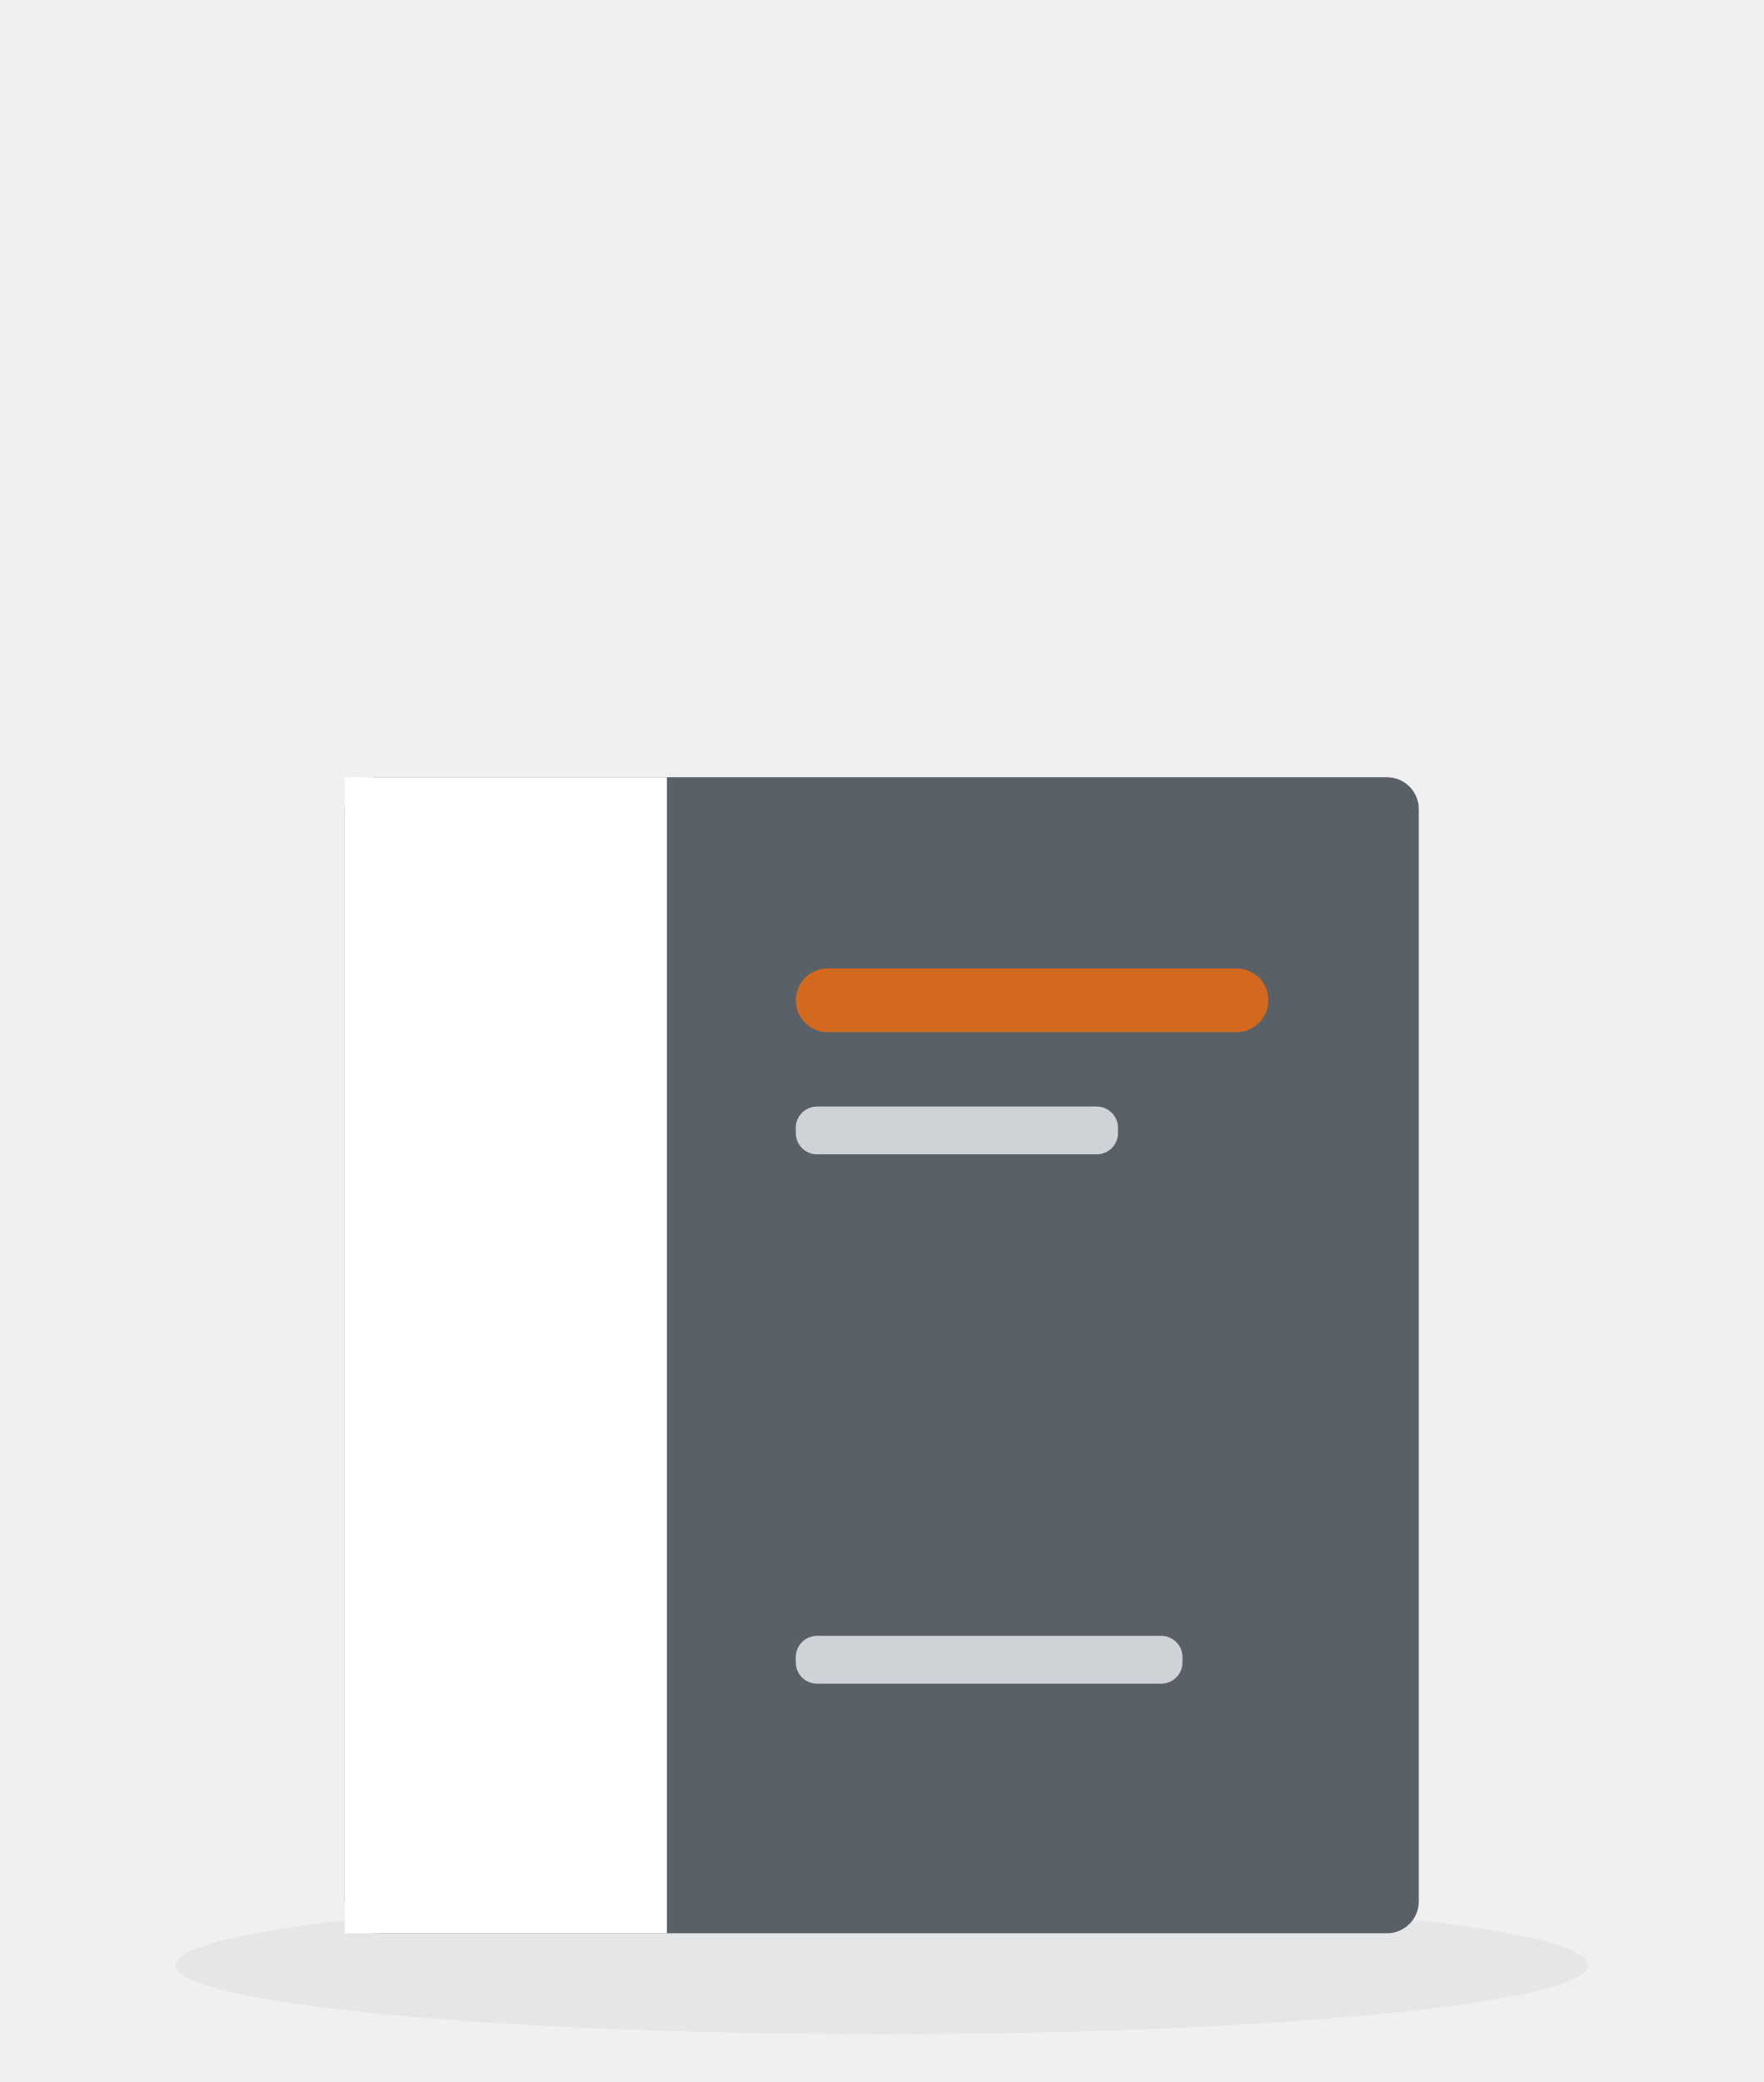
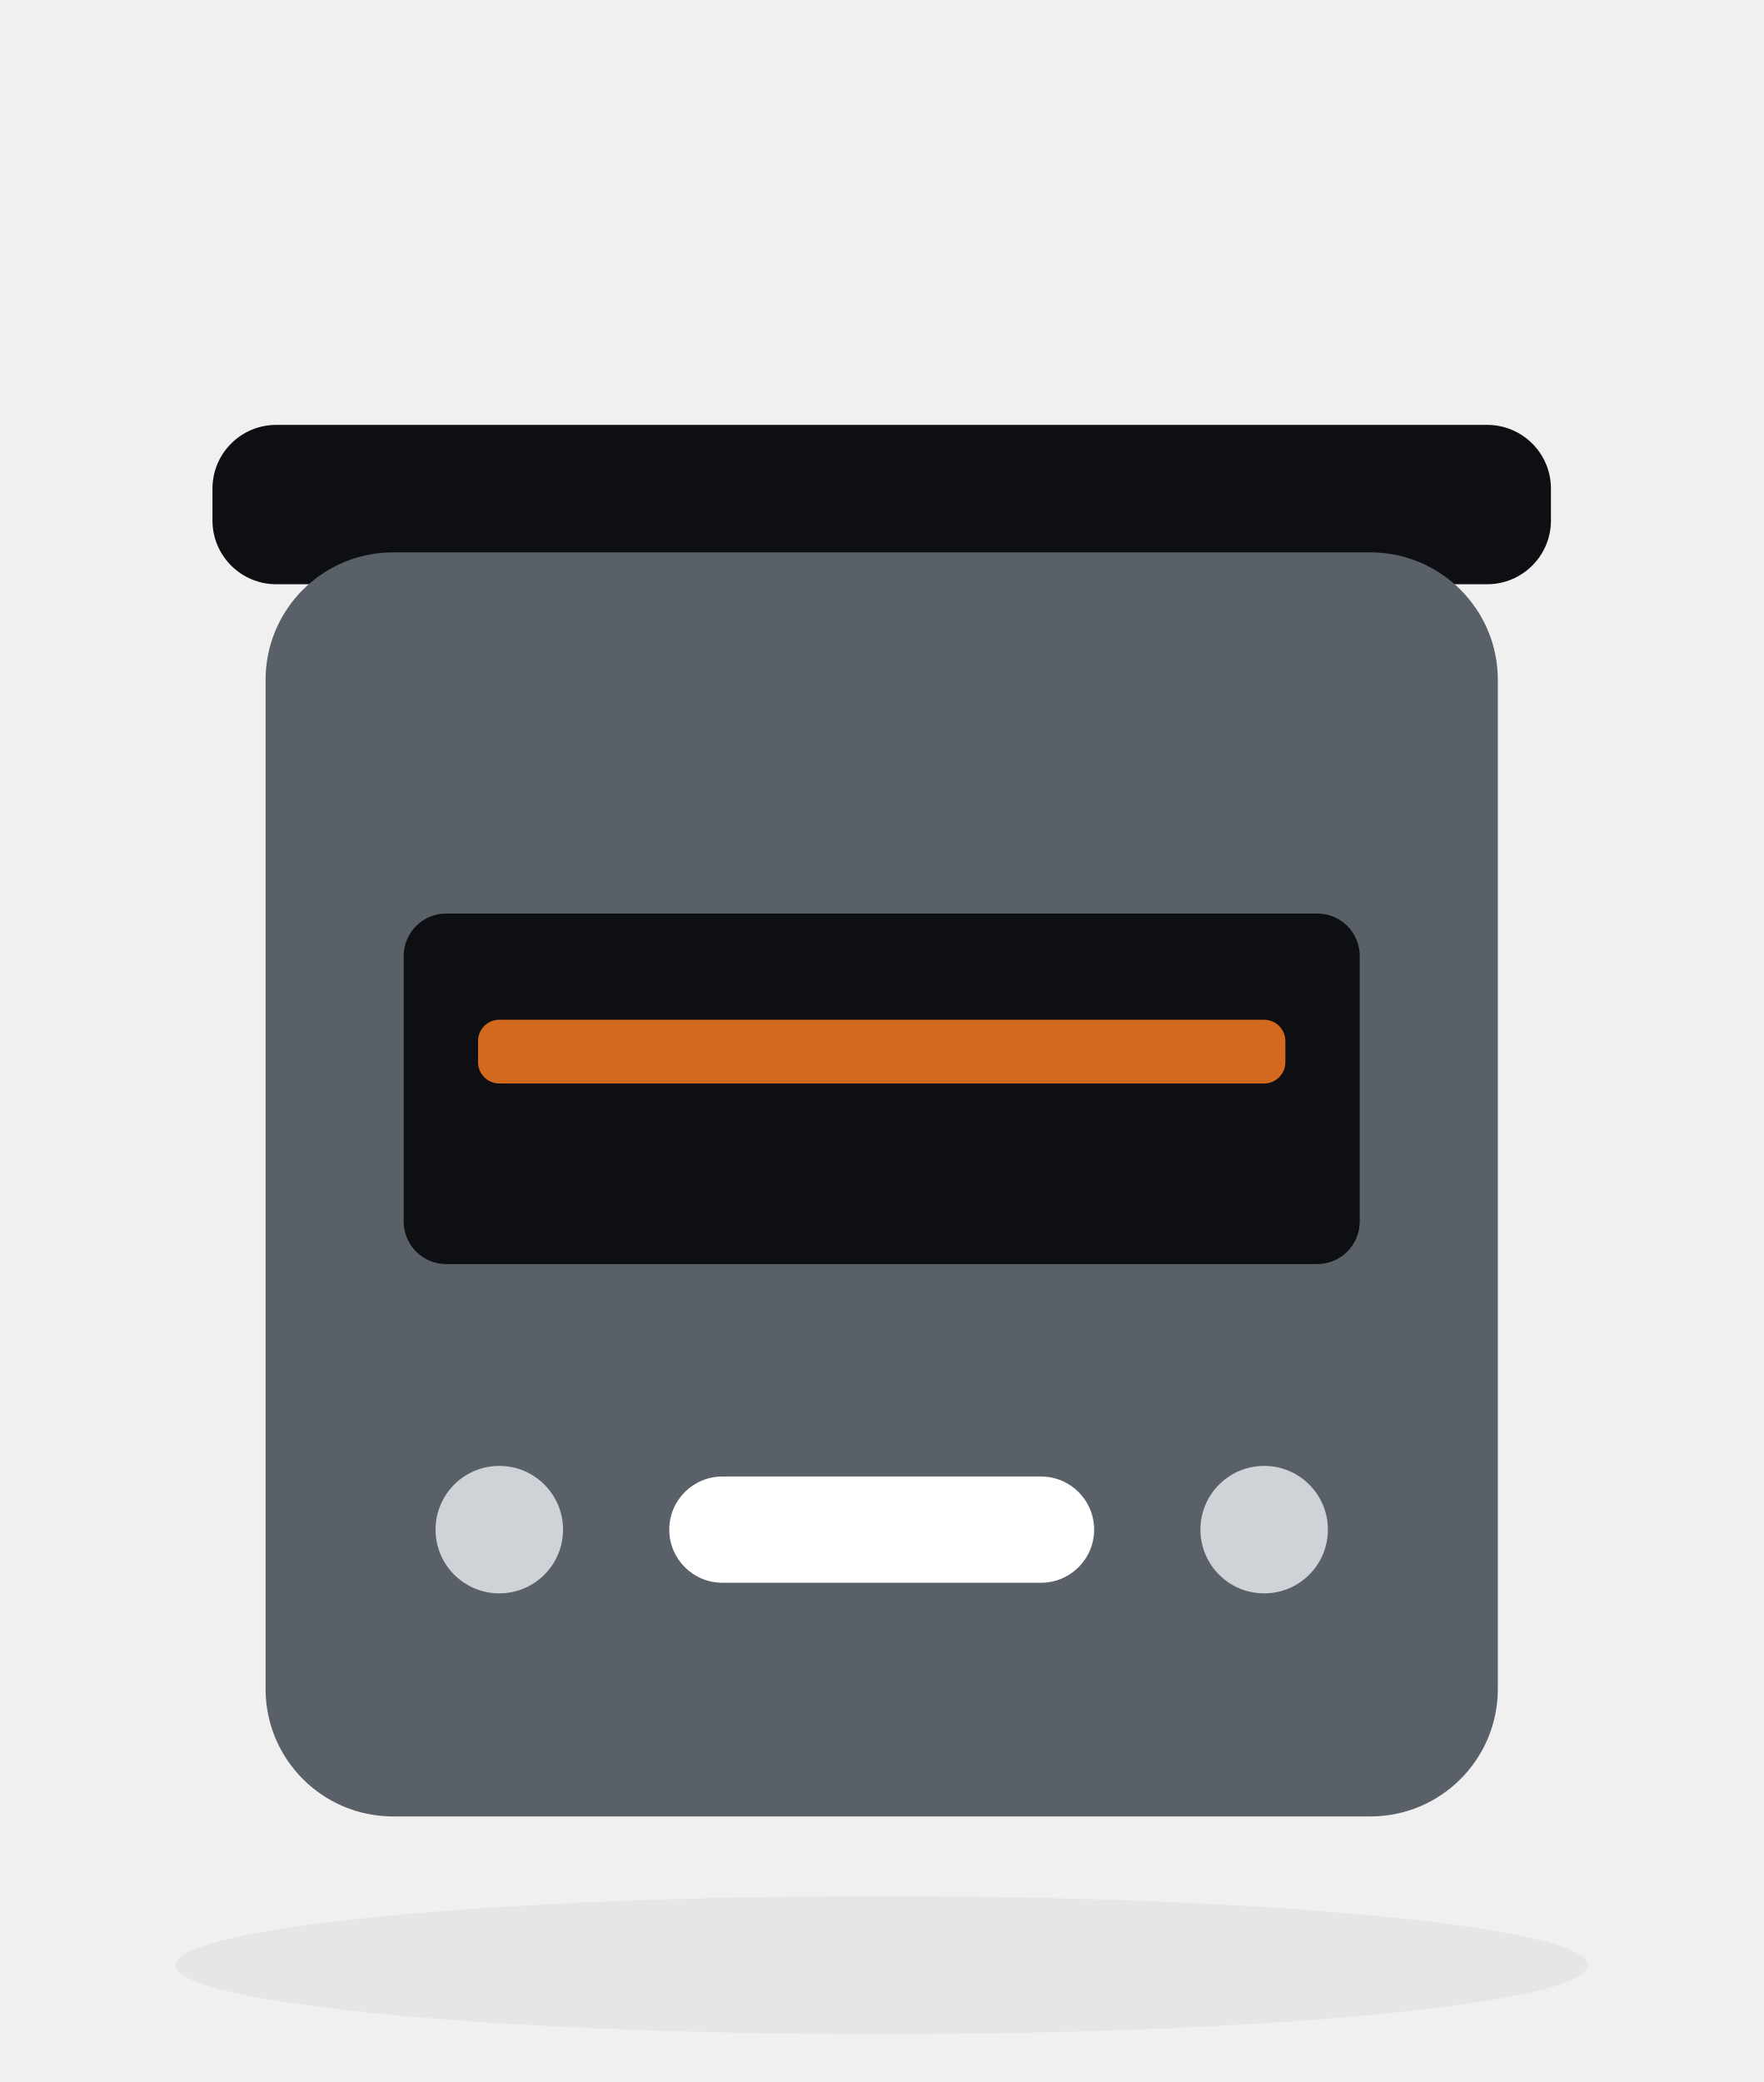
<svg xmlns="http://www.w3.org/2000/svg" viewBox="34 96 332 392" width="332" height="392" role="img">
  <ellipse cx="200" cy="466" rx="132.94" ry="13" fill="#cfd3d8" opacity="0.35" />
-   <rect x="98.89" y="242.34" width="202.22" height="217.66" rx="6" fill="#5a6068" />
-   <rect x="98.89" y="242.34" width="60.66" height="217.66" fill="#ffffff" />
-   <rect x="183.82" y="278.34" width="88.97" height="12" rx="6" fill="#d2691e" />
-   <rect x="183.82" y="304.34" width="60.66" height="9" rx="4" fill="#cfd3d8" />
-   <rect x="183.82" y="404" width="72.8" height="9" rx="4" fill="#cfd3d8" />
+   <rect x="74" y="176" width="251.99" height="30" rx="12" fill="#0d0f12" />
+   <rect x="84" y="200" width="231.99" height="238" rx="24" fill="#5a6068" />
+   <rect x="110" y="268" width="179.99" height="66" rx="8" fill="#0d0f12" />
+   <rect x="124" y="288" width="151.99" height="12" rx="4" fill="#d2691e" />
+   <circle cx="128" cy="384" r="12" fill="#cfd3d8" />
+   <circle cx="272" cy="384" r="12" fill="#cfd3d8" />
+   <rect x="160" y="374" width="79.99" height="20" rx="10" fill="#ffffff" />
</svg>
